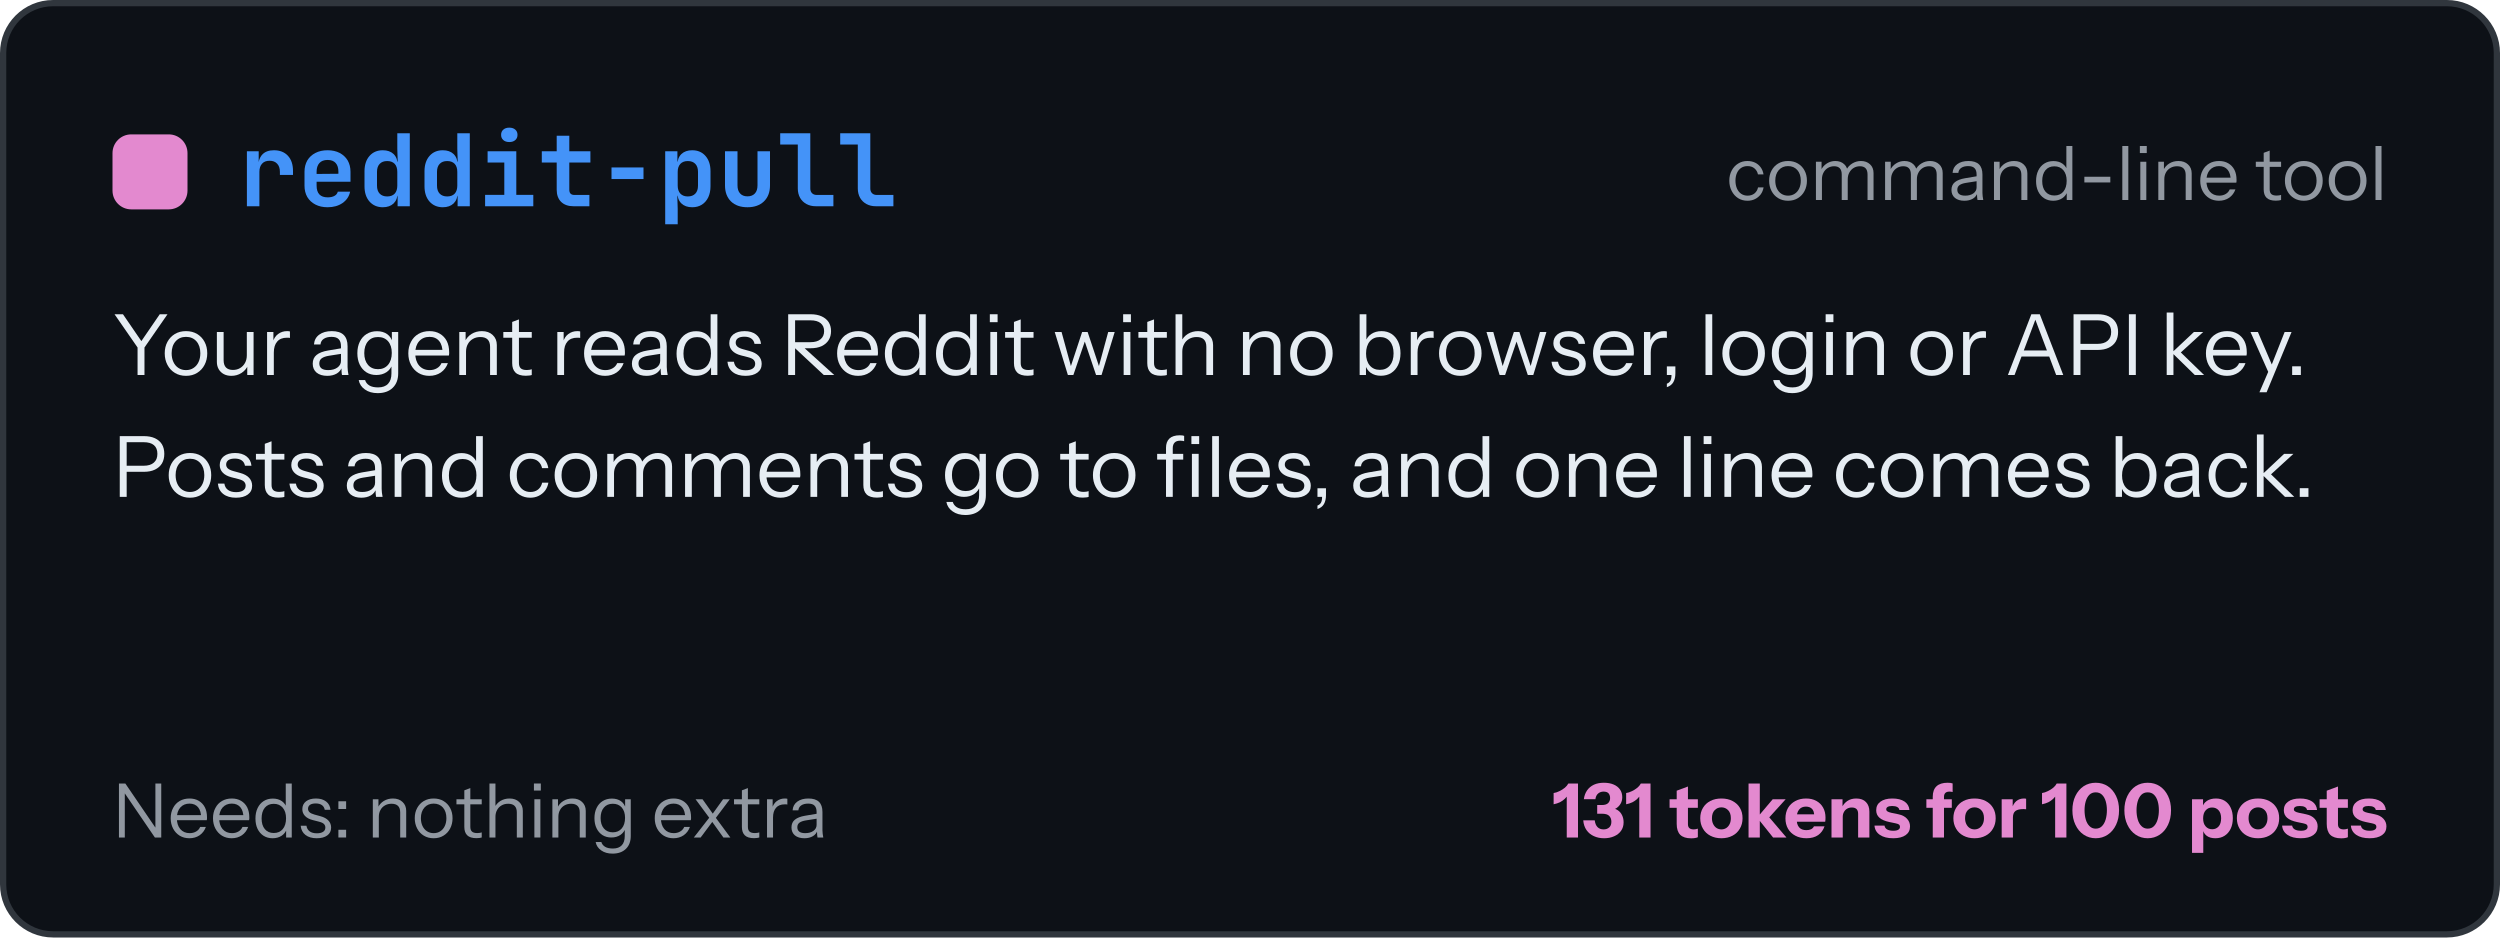
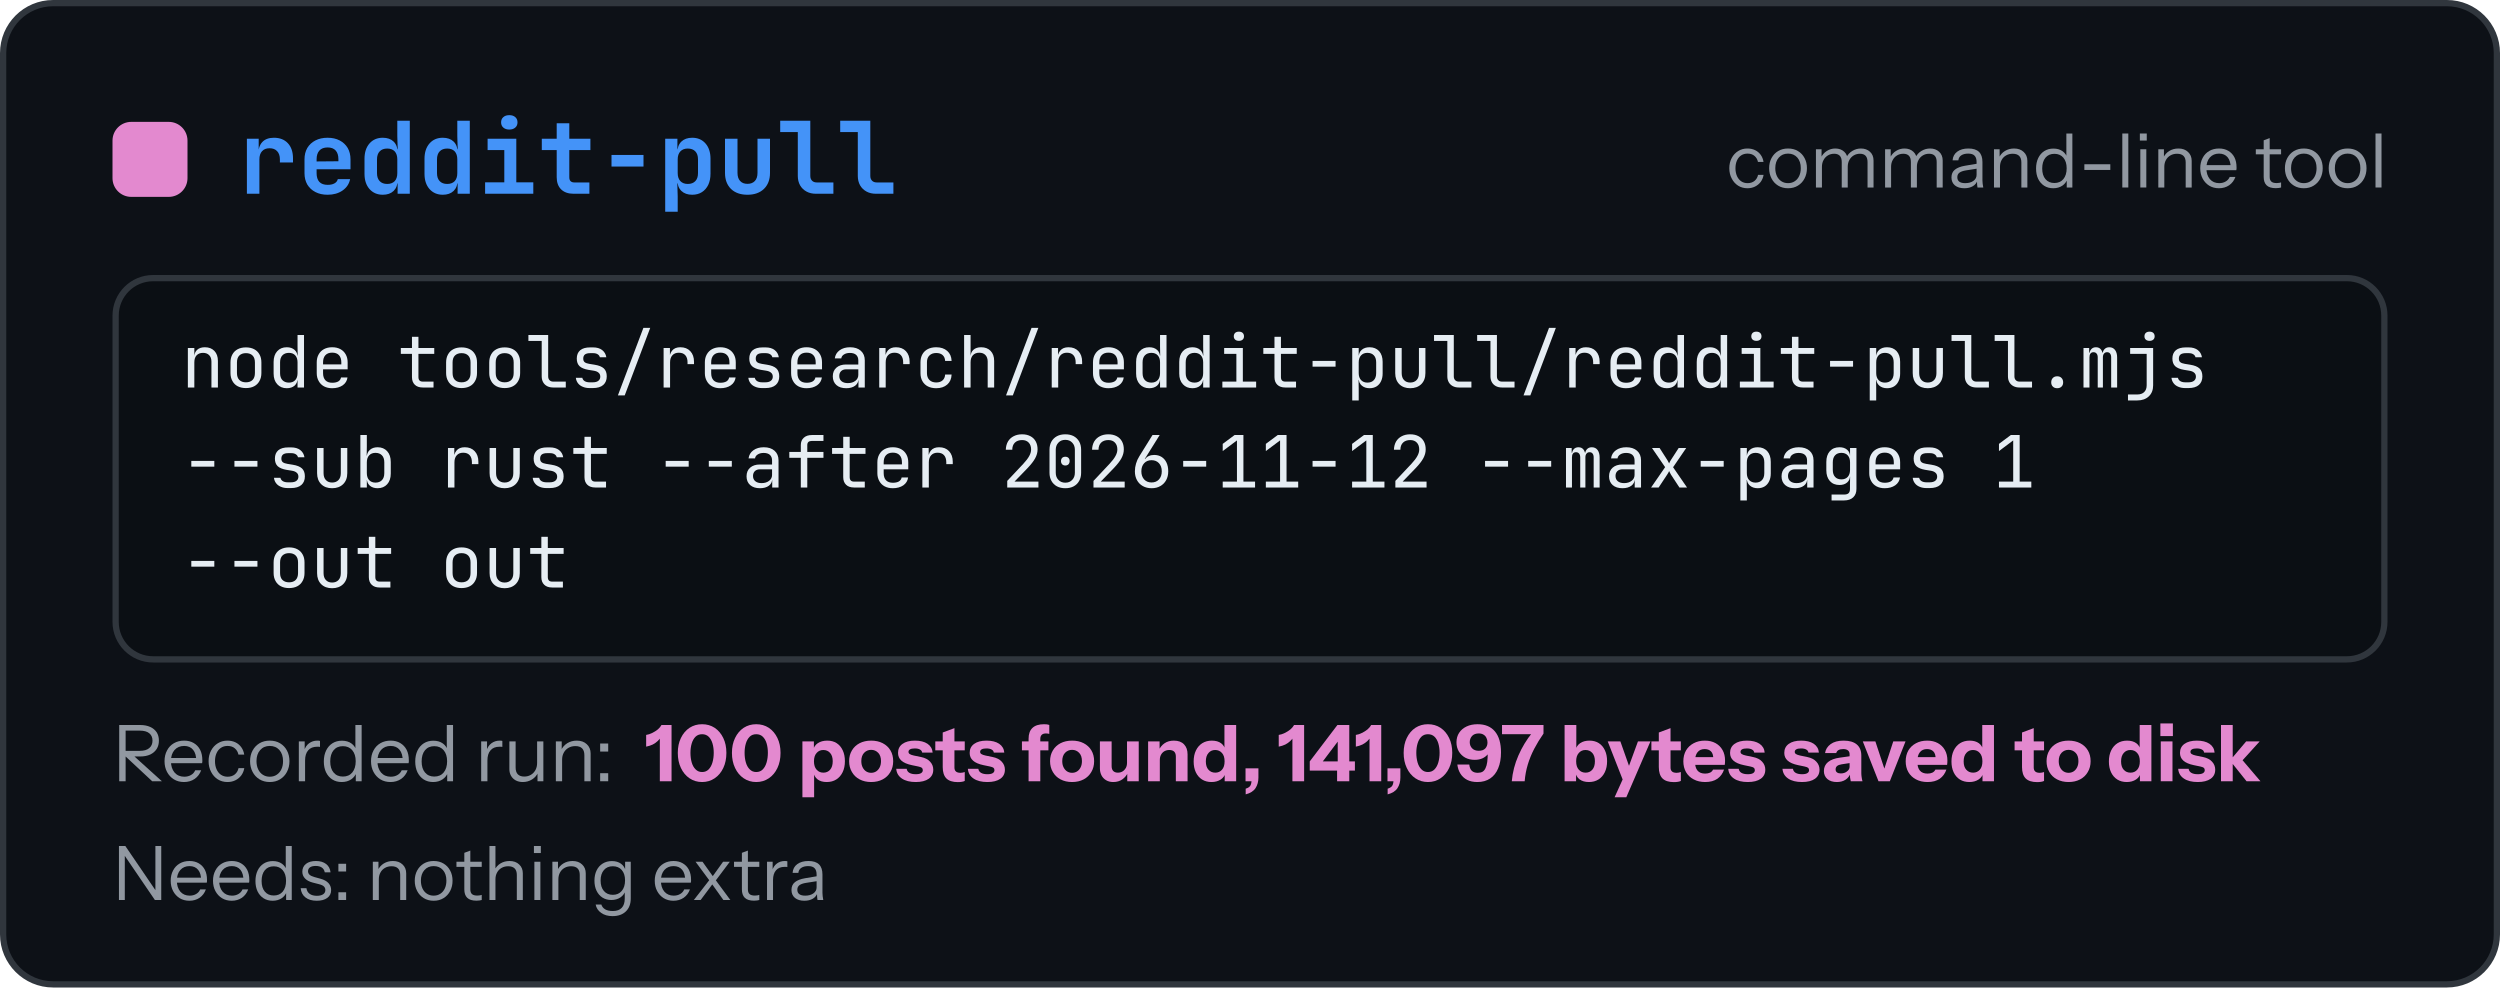
- <svg xmlns="http://www.w3.org/2000/svg" width="400" height="150" viewBox="0 0 400 150" role="img" aria-labelledby="t d">
+ <svg xmlns="http://www.w3.org/2000/svg" width="400" height="158" viewBox="0 0 400 158" role="img" aria-labelledby="t d">
  <style>

</style>
  <defs>
    <path id="mb0" d="M94 0V550H212V445H243L206 381Q206 470 246 515Q286 560 364 560Q453 560 504 505Q555 450 555 353V313H424V344Q424 397 396 426Q369 455 321 455Q272 455 246 426Q219 397 219 344V0Z" />
    <path id="mb1" d="M301 -10Q231 -10 179 17Q127 44 98 92Q70 141 70 206V344Q70 409 98 458Q127 506 179 533Q231 560 301 560Q370 560 422 533Q473 506 502 458Q530 409 530 344V245H191V206Q191 148 219 118Q247 89 302 89Q344 89 370 104Q396 118 403 146H526Q512 75 450 32Q389 -10 301 -10ZM409 315V345Q409 402 382 432Q355 463 301 463Q247 463 219 432Q191 401 191 344V323L418 325Z" />
    <path id="mb2" d="M253 -10Q171 -10 120 47Q70 104 70 200V349Q70 446 120 503Q170 560 253 560Q321 560 361 522Q401 483 401 416L373 445H402L398 576V730H523V0H401V105H373L401 134Q401 67 361 28Q321 -10 253 -10ZM297 98Q345 98 372 126Q398 155 398 206V344Q398 395 372 424Q345 452 297 452Q249 452 222 424Q195 396 195 344V206Q195 154 222 126Q249 98 297 98Z" />
    <path id="mb3" d="M76 0V114H268V437H101V550H388V114H558V0ZM318 642Q280 642 258 662Q236 681 236 714Q236 747 258 766Q280 786 318 786Q356 786 378 766Q400 747 400 714Q400 681 378 662Q356 642 318 642Z" />
    <path id="mb4" d="M360 0Q281 0 236 44Q192 88 192 165V437H43V550H192V705H318V550H529V437H318V165Q318 113 369 113H519V0Z" />
    <path id="mb5" d="M140 272V388H460V272Z" />
    <path id="mb6" d="M77 -180V550H199V445H227L199 416Q199 483 239 522Q279 560 347 560Q430 560 480 503Q530 446 530 350V201Q530 137 508 90Q485 42 444 16Q403 -10 347 -10Q279 -10 239 28Q199 67 199 134L227 105H198L202 -26V-180ZM303 98Q351 98 378 126Q405 154 405 206V344Q405 396 378 424Q351 452 303 452Q256 452 229 424Q202 395 202 344V206Q202 155 229 126Q256 98 303 98Z" />
    <path id="mb7" d="M300 -10Q195 -10 135 48Q75 107 75 208V550H200V209Q200 156 226 128Q252 99 300 99Q347 99 374 128Q400 156 400 209V550H525V208Q525 107 464 48Q403 -10 300 -10Z" />
    <path id="mb8" d="M384 0Q330 0 290 22Q249 44 226 84Q203 125 203 178V617H27V730H328V178Q328 148 346 130Q363 113 393 113H559V0Z" />
    <path id="ss9" d="M282 -10Q212 -10 158 24Q103 59 72 120Q40 180 40 257Q40 334 72 393Q103 452 158 486Q212 520 281 520Q338 520 384 498Q429 476 458 436Q488 395 496 341H422Q412 390 376 421Q340 452 283 452Q234 452 198 428Q162 404 142 360Q122 316 122 257Q122 198 142 153Q162 108 198 83Q235 58 284 58Q339 58 376 88Q413 119 423 168H497Q488 115 458 74Q427 34 382 12Q337 -10 282 -10Z" />
    <path id="ss10" d="M292 -10Q217 -10 160 25Q103 60 72 120Q40 181 40 257Q40 334 72 393Q104 452 160 486Q217 520 292 520Q368 520 424 486Q481 452 512 393Q544 334 544 257Q544 181 512 120Q481 60 424 25Q368 -10 292 -10ZM292 58Q344 58 382 84Q420 109 441 154Q462 199 462 258Q462 346 416 399Q369 452 292 452Q216 452 169 399Q122 346 122 258Q122 199 143 154Q164 109 202 84Q241 58 292 58Z" />
    <path id="ss11" d="M80 0V510H155V390H160V0ZM424 0V338Q424 396 398 423Q372 450 323 450Q277 450 240 428Q203 406 182 367Q160 328 160 276L147 397Q173 454 225 487Q277 520 338 520Q412 520 458 476Q504 433 504 359V0ZM768 0V338Q768 396 742 423Q716 450 667 450Q621 450 584 428Q547 406 526 367Q504 328 504 276L484 397Q510 454 564 487Q618 520 680 520Q754 520 801 476Q848 433 848 359V0Z" />
    <path id="ss12" d="M393 0Q389 17 388 39Q386 61 386 95H381V339Q381 397 354 424Q328 452 269 452Q211 452 176 428Q142 405 138 362H61Q66 436 123 478Q180 520 272 520Q367 520 413 475Q459 430 459 340V95Q459 73 462 50Q465 26 470 0ZM218 -10Q139 -10 92 28Q46 67 46 134Q46 201 92 238Q138 275 226 290L404 320V254L238 228Q182 219 153 198Q124 177 124 137Q124 98 150 78Q177 58 229 58Q296 58 338 88Q381 119 381 168L394 97Q378 46 332 18Q285 -10 218 -10Z" />
    <path id="ss13" d="M80 0V510H155V390H160V0ZM445 0V334Q445 392 416 421Q387 450 330 450Q280 450 242 428Q203 406 182 367Q160 328 160 276L147 397Q173 454 226 487Q280 520 348 520Q428 520 476 474Q525 429 525 355V0Z" />
    <path id="ss14" d="M451 0V119L461 116Q442 58 392 24Q341 -10 271 -10Q202 -10 150 23Q99 56 70 115Q42 174 42 253Q42 333 71 393Q100 453 152 486Q204 519 274 519Q346 519 395 484Q444 449 462 385L446 383V720H526V0ZM286 60Q363 60 406 112Q450 165 450 256Q450 345 406 397Q362 449 286 449Q210 449 167 397Q124 345 124 253Q124 163 167 112Q210 60 286 60Z" />
    <path id="ss15" d="M80 234V310H426V234Z" />
    <path id="ss16" d="M80 0V720H160V0Z" />
    <path id="ss17" d="M80 0V510H160V0ZM74 626V720H166V626Z" />
    <path id="ss18" d="M289 -10Q216 -10 160 24Q104 59 72 119Q40 179 40 257Q40 335 72 394Q103 454 160 487Q217 520 291 520Q362 520 414 489Q467 458 496 402Q524 346 524 270Q524 260 524 251Q523 242 521 231H100V298H472L446 261Q446 353 406 402Q365 452 291 452Q215 452 168 400Q122 347 122 258Q122 167 168 112Q215 58 293 58Q342 58 379 80Q416 101 433 141H509Q484 71 426 30Q367 -10 289 -10Z" />
    <path id="ss19" d="M284 -9Q199 -9 160 30Q122 68 122 141V629L202 659V142Q202 99 224 79Q246 59 296 59Q316 59 330 62Q345 64 354 68V0Q344 -4 326 -6Q307 -9 284 -9ZM17 442V510H354V442Z" />
-     <path id="ss20" d="M297 0V326L24 720H124L361 374H323L560 720H652L379 326V0Z" />
-     <path id="ss21" d="M246 -10Q196 -10 157 10Q118 31 96 68Q74 106 74 155V510H154V176Q154 118 182 89Q211 60 264 60Q312 60 349 82Q386 104 408 144Q429 183 429 234L442 113Q417 56 364 23Q311 -10 246 -10ZM434 0V120H429V510H509V0Z" />
-     <path id="ss22" d="M80 0V510H155V380H160V0ZM160 266 147 387Q165 452 211 486Q257 520 317 520Q342 520 351 516V439Q346 441 337 442Q328 442 315 442Q239 442 200 396Q160 351 160 266Z" />
-     <path id="ss23" d="M283 -215Q192 -215 132 -172Q71 -130 58 -60H134Q145 -100 184 -124Q222 -147 288 -147Q366 -147 406 -104Q446 -62 446 20V129L456 127Q439 69 388 34Q337 0 267 0Q200 0 149 32Q98 65 70 123Q42 181 42 258Q42 336 71 395Q100 454 152 486Q205 519 275 519Q347 519 396 484Q444 449 460 384L451 383V510H526V20Q526 -89 461 -152Q396 -215 283 -215ZM287 69Q362 69 406 121Q450 173 450 262Q450 349 406 400Q362 450 287 450Q211 450 168 399Q124 348 124 259Q124 172 168 120Q212 69 287 69Z" />
-     <path id="ss24" d="M253 -10Q159 -10 103 34Q47 77 39 157H116Q123 108 159 82Q195 56 255 56Q308 56 338 76Q368 96 368 133Q368 159 351 178Q334 198 283 211L201 232Q131 250 96 288Q61 325 61 377Q61 443 110 482Q159 520 243 520Q326 520 378 480Q430 440 437 369H360Q353 410 322 432Q291 454 240 454Q191 454 164 436Q137 417 137 383Q137 357 156 338Q176 319 222 306L302 284Q373 265 409 226Q445 187 445 132Q445 65 394 28Q343 -10 253 -10Z" />
-     <path id="ss25" d="M86 0V720H352Q429 720 483 695Q537 670 566 626Q594 581 594 520Q594 459 566 414Q537 368 483 342Q429 317 352 317H146V389H349Q429 389 470 424Q512 459 512 520Q512 580 471 614Q430 648 349 648H168V0ZM508 0 125 357H237L632 0Z" />
-     <path id="ss26" d="M184 0 28 510H109L229 73H209L353 510H418L563 73H543L662 510H739L583 0H518L374 427H395L249 0Z" />
-     <path id="ss27" d="M80 0V720H160V0ZM445 0V334Q445 392 416 421Q387 450 330 450Q280 450 242 428Q203 406 182 367Q160 328 160 276L147 397Q173 454 226 487Q280 520 348 520Q428 520 476 474Q525 429 525 355V0Z" />
-     <path id="ss28" d="M332 -9Q260 -9 211 26Q162 61 144 125L155 127V0H80V720H160V391L149 394Q168 453 218 486Q269 520 339 520Q407 520 458 487Q508 454 536 395Q564 336 564 257Q564 177 535 117Q506 57 454 24Q402 -9 332 -9ZM320 61Q396 61 439 114Q482 166 482 257Q482 347 439 398Q396 450 320 450Q244 450 200 398Q156 345 156 254Q156 165 200 113Q244 61 320 61Z" />
-     <path id="ss29" d="M77 -144V-103Q106 -92 119 -68Q132 -45 132 3L163 0H77V102H178V21Q178 -43 154 -85Q130 -127 77 -144Z" />
-     <path id="ss30" d="M36 0 314 720H386L115 0ZM608 0 337 720H414L692 0ZM174 291H550V219H174Z" />
-     <path id="ss31" d="M86 0V720H372Q449 720 503 695Q557 670 586 623Q614 576 614 510Q614 444 586 396Q557 349 503 323Q449 297 372 297H146V369H369Q449 369 490 406Q532 442 532 510Q532 578 491 613Q450 648 369 648H168V0Z" />
-     <path id="ss32" d="M86 0V720H168V0Z" />
-     <path id="ss33" d="M80 0V740H160V0ZM413 0 142 265 403 510H513L220 242L225 289L523 0Z" />
-     <path id="ss34" d="M124 -205 238 60 256 88 423 510H505L209 -205ZM247 -5 18 510H106L303 49Z" />
-     <path id="ss35" d="M76 0V103H179V0Z" />
-     <path id="ss36" d="M122 0V582Q122 652 162 691Q203 730 286 730Q306 730 318 728Q329 726 337 723V660Q330 662 318 664Q305 666 291 666Q245 666 224 643Q202 620 202 578V0ZM17 442V510H326V442Z" />
-     <path id="ss37" d="M86 0V720H171L584 114L572 112V720H650V0H565L152 606L164 608V0Z" />
-     <path id="ss38" d="M76 0V103H179V0ZM76 380V483H179V380Z" />
-     <path id="ss39" d="M426 0 257 237 55 510H148L304 291L519 0ZM262 287 422 510H512L304 233ZM296 232 123 0H32L257 289Z" />
-     <path id="sb40" d="M185 0V588L202 573Q187 542 159 516Q131 489 94 470Q56 452 10 443V593Q47 598 87 618Q127 637 160 664Q192 692 206 720H335V0Z" />
-     <path id="sb41" d="M298 -10Q222 -10 162 18Q101 45 64 98Q26 152 20 229H173Q181 167 211 138Q241 108 292 108Q336 108 366 134Q395 160 395 210Q395 258 366 288Q338 317 270 317H206V433H267Q326 433 352 459Q378 485 378 525Q378 563 358 588Q338 612 290 612Q249 612 219 587Q189 562 182 511H28Q37 579 71 628Q105 677 162 704Q219 730 295 730Q371 730 426 706Q480 683 510 640Q540 597 540 537Q540 487 517 449Q494 411 460 390Q425 369 390 369L389 390Q442 390 480 364Q518 339 538 296Q558 254 558 202Q558 137 524 89Q490 41 431 16Q372 -10 298 -10Z" />
-     <path id="sb42" d="M302 -11Q204 -11 156 36Q109 84 109 181V624L259 680V176Q259 142 278 125Q297 108 337 108Q352 108 365 111Q378 114 391 118V4Q378 -3 354 -7Q331 -11 302 -11ZM14 396V510H391V396Z" />
-     <path id="sb43" d="M302 -10Q218 -10 154 24Q91 57 56 118Q20 178 20 257Q20 336 56 395Q91 454 154 487Q218 520 302 520Q387 520 450 487Q514 454 549 395Q584 336 584 257Q584 178 548 118Q513 57 450 24Q386 -10 302 -10ZM302 108Q337 108 366 126Q394 144 411 178Q428 211 428 258Q428 327 392 364Q355 402 302 402Q249 402 212 364Q176 326 176 258Q176 211 193 178Q210 144 238 126Q267 108 302 108Z" />
-     <path id="sb44" d="M60 0V720H210V0ZM387 0 175 265 382 510H555L312 242L319 289L565 0Z" />
-     <path id="sb45" d="M300 -10Q215 -10 152 24Q89 57 54 117Q20 177 20 255Q20 334 54 394Q89 453 151 486Q213 520 295 520Q374 520 432 488Q490 456 522 399Q554 342 554 265Q554 249 553 236Q552 222 550 210H108V309H429L403 291Q403 353 374 382Q344 412 293 412Q234 412 202 372Q169 332 169 252Q169 174 202 136Q234 98 299 98Q335 98 361 110Q387 122 400 149H541Q516 75 456 32Q395 -10 300 -10Z" />
-     <path id="sb46" d="M60 0V510H207V390H210V0ZM415 0V316Q415 358 394 379Q372 400 331 400Q296 400 268 384Q241 368 226 340Q210 312 210 274L197 397Q222 453 270 486Q319 520 390 520Q475 520 520 472Q565 425 565 345V0Z" />
-     <path id="sb47" d="M266 -10Q154 -10 88 35Q22 80 16 159H150Q155 125 184 108Q214 90 266 90Q313 90 334 104Q356 117 356 142Q356 161 344 172Q331 182 298 189L216 206Q125 225 82 264Q39 302 39 363Q39 437 96 478Q153 520 255 520Q356 520 416 480Q476 439 482 367H348Q344 393 320 406Q296 420 252 420Q212 420 192 408Q173 397 173 376Q173 358 189 348Q205 337 242 329L334 310Q411 294 450 250Q490 207 490 148Q490 73 432 32Q373 -10 266 -10Z" />
-     <path id="sb48" d="M99 0V544Q99 636 149 683Q199 730 297 730Q318 730 334 728Q349 726 364 721V606Q357 609 347 610Q337 612 323 612Q285 612 267 594Q249 576 249 542V0ZM14 396V510H353V396Z" />
-     <path id="sb49" d="M60 0V510H207V390H210V0ZM210 266 197 387Q215 452 256 486Q297 520 358 520Q377 520 386 516V376Q381 378 372 378Q363 379 350 379Q278 379 244 354Q210 328 210 266Z" />
-     <path id="sb50" d="M341 -10Q251 -10 180 38Q110 85 70 170Q30 254 30 363Q30 472 70 554Q110 637 180 684Q251 730 341 730Q432 730 502 684Q572 637 612 554Q652 472 652 363Q652 253 612 169Q572 85 502 38Q431 -10 341 -10ZM341 118Q392 118 425 152Q458 186 474 242Q490 298 490 364Q490 430 474 484Q458 538 425 570Q392 602 341 602Q290 602 257 570Q224 537 208 483Q192 429 192 364Q192 297 208 241Q224 185 258 152Q291 118 341 118Z" />
-     <path id="sb51" d="M371 -10Q298 -10 254 24Q210 58 202 117L210 118V-205H60V510H207V397L198 399Q209 455 258 488Q307 520 379 520Q448 520 498 488Q549 455 576 396Q604 337 604 257Q604 176 575 116Q546 56 494 23Q442 -10 371 -10ZM329 110Q382 110 415 148Q448 186 448 256Q448 326 414 363Q381 400 327 400Q275 400 242 362Q208 325 208 255Q208 185 242 148Q275 110 329 110Z" />
+     <path id="mo20" d="M92 0V550H182V445H201L182 424Q182 489 221 524Q260 560 329 560Q412 560 461 509Q510 458 510 370V0H420V360Q420 419 388 450Q357 482 303 482Q247 482 214 448Q182 414 182 350V0Z" />
+     <path id="mo21" d="M300 -8Q234 -8 186 17Q138 42 112 90Q85 137 85 202V348Q85 414 112 461Q138 508 186 533Q234 558 300 558Q366 558 414 533Q462 508 488 461Q515 414 515 349V202Q515 137 488 90Q462 42 414 17Q366 -8 300 -8ZM300 72Q359 72 392 105Q425 138 425 202V348Q425 412 392 445Q359 478 300 478Q242 478 208 445Q175 412 175 348V202Q175 138 208 105Q242 72 300 72Z" />
+     <path id="mo22" d="M268 -10Q186 -10 136 45Q85 100 85 194V355Q85 450 135 505Q185 560 268 560Q336 560 377 523Q418 486 418 424L400 445H420L418 570V730H508V0H418V105H400L418 126Q418 63 377 26Q336 -10 268 -10ZM298 68Q354 68 386 103Q418 138 418 200V350Q418 412 386 447Q354 482 298 482Q241 482 208 448Q175 414 175 350V200Q175 136 208 102Q241 68 298 68Z" />
+     <path id="mo23" d="M300 -10Q235 -10 186 16Q138 42 112 90Q85 137 85 200V350Q85 414 112 461Q138 508 186 534Q235 560 300 560Q365 560 414 534Q462 508 488 461Q515 414 515 350V253H173V200Q173 135 206 100Q239 66 300 66Q352 66 384 84Q416 103 423 140H513Q504 71 446 30Q387 -10 300 -10ZM427 313V350Q427 415 394 450Q362 485 300 485Q239 485 206 450Q173 415 173 350V321H434Z" />
+     <path id="mo24" d="M360 0Q289 0 250 38Q210 76 210 145V468H55V550H210V705H300V550H520V468H300V145Q300 82 360 82H510V0Z" />
+     <path id="mo25" d="M375 0Q327 0 291 19Q255 38 235 73Q215 108 215 155V648H30V730H305V155Q305 121 324 102Q343 82 375 82H550V0Z" />
+     <path id="mo26" d="M283 -8Q227 -8 186 10Q144 27 120 59Q95 91 90 135H180Q186 106 212 89Q239 72 283 72H325Q378 72 404 94Q430 115 430 151Q430 186 406 206Q383 227 337 234L263 246Q182 260 142 296Q103 333 103 403Q103 477 150 518Q197 558 291 558H329Q408 558 456 521Q504 484 514 421H424Q418 447 394 462Q370 478 329 478H291Q240 478 216 459Q193 440 193 402Q193 368 213 352Q233 336 276 329L350 317Q439 303 480 265Q520 227 520 155Q520 79 472 36Q423 -8 325 -8Z" />
+     <path id="mo27" d="M75 -110 430 830H525L170 -110Z" />
+     <path id="mo28" d="M111 0V550H199V445H220L191 380Q191 469 230 514Q268 560 344 560Q431 560 482 506Q534 451 534 358V325H444V350Q444 415 412 450Q381 484 323 484Q266 484 234 449Q201 414 201 350V0Z" />
+     <path id="mo29" d="M252 -10Q165 -10 115 34Q65 79 65 155Q65 232 115 276Q165 320 250 320H420V375Q420 426 390 454Q359 481 303 481Q254 481 221 460Q188 440 183 405H93Q102 476 160 518Q218 560 305 560Q400 560 455 511Q510 462 510 378V0H422V105H407L422 120Q422 60 376 25Q329 -10 252 -10ZM274 61Q338 61 379 93Q420 125 420 175V253H252Q207 253 181 228Q155 203 155 160Q155 114 186 88Q218 61 274 61Z" />
+     <path id="mo30" d="M304 -10Q238 -10 188 15Q139 40 112 88Q85 135 85 200V350Q85 416 112 463Q139 510 188 535Q238 560 304 560Q399 560 457 509Q515 458 518 370H428Q425 423 392 452Q360 480 304 480Q245 480 210 446Q175 413 175 351V200Q175 138 210 104Q245 70 304 70Q360 70 392 99Q425 128 428 180H518Q515 92 457 41Q399 -10 304 -10Z" />
+     <path id="mo31" d="M92 0V730H182V550V445H201L182 424Q182 489 221 524Q260 560 329 560Q412 560 461 509Q510 458 510 370V0H420V360Q420 419 388 452Q357 484 303 484Q247 484 214 449Q182 414 182 350V0Z" />
+     <path id="mo32" d="M85 0V82H280V468H110V550H370V82H555V0ZM315 649Q282 649 263 666Q244 683 244 712Q244 742 263 760Q282 777 315 777Q348 777 367 760Q386 742 386 712Q386 683 367 666Q348 649 315 649Z" />
+     <path id="mo33" d="M140 290V370H460V290Z" />
+     <path id="mo34" d="M92 -180V550H182V445H200L182 424Q182 487 224 524Q265 560 333 560Q416 560 466 506Q515 451 515 356V195Q515 132 492 86Q470 40 430 15Q389 -10 333 -10Q266 -10 224 27Q182 64 182 126L200 105H180L182 -20V-180ZM303 68Q360 68 392 102Q425 136 425 200V350Q425 414 392 448Q360 482 303 482Q248 482 215 447Q182 412 182 350V200Q182 138 215 103Q248 68 303 68Z" />
+     <path id="mo35" d="M299 -10Q204 -10 147 46Q90 103 90 200V550H180V200Q180 138 212 104Q244 69 299 69Q355 69 388 104Q420 138 420 200V550H510V200Q510 103 452 46Q394 -10 299 -10Z" />
+     <path id="mo36" d="M300 -10Q262 -10 240 12Q217 34 217 71Q217 110 240 133Q262 156 300 156Q338 156 360 133Q383 110 383 71Q383 34 360 12Q338 -10 300 -10Z" />
+     <path id="mo37" d="M66 0V550H145V484H163L149 460Q149 506 174 533Q198 560 240 560Q286 560 311 526Q336 492 336 430L309 484H351L332 460Q332 506 358 533Q383 560 425 560Q477 560 506 521Q534 482 534 418V0H451V419Q451 453 436 472Q422 491 394 491Q367 491 352 472Q336 454 336 420V0H264V419Q264 454 248 472Q233 491 205 491Q177 491 163 472Q149 454 149 420V0Z" />
+     <path id="mo38" d="M85 -180V-97H214Q276 -97 310 -64Q345 -30 345 31V468H115V550H435V31Q435 -66 375 -123Q315 -180 214 -180ZM385 649Q352 649 333 666Q314 683 314 712Q314 742 333 760Q352 777 385 777Q418 777 437 760Q456 742 456 712Q456 683 437 666Q418 649 385 649Z" />
+     <path id="mo39" d="M332 -10Q264 -10 223 26Q182 63 182 126L200 105H182V0H92V730H182V570L180 445H200L182 424Q182 486 224 523Q265 560 332 560Q415 560 465 505Q515 450 515 355V194Q515 100 465 45Q415 -10 332 -10ZM302 68Q359 68 392 102Q425 136 425 200V350Q425 414 392 448Q359 482 302 482Q247 482 214 447Q182 412 182 350V200Q182 138 214 103Q247 68 302 68Z" />
+     <path id="mo40" d="M220 0V413H60V495H220V590Q220 655 261 692Q302 730 374 730H535V648H374Q343 648 326 634Q310 619 310 590V495H535V413H310V0Z" />
+     <path id="mo41" d="M92 0V92L315 329Q372 390 398 438Q424 485 424 529Q424 590 390 625Q357 660 299 660Q235 660 198 624Q162 588 162 525H72Q74 591 102 640Q131 688 182 714Q232 740 299 740Q365 740 414 714Q462 689 488 642Q514 595 514 530Q514 468 481 407Q448 346 373 268L193 82H526V0Z" />
+     <path id="mo42" d="M300 -10Q233 -10 184 16Q134 43 107 92Q80 140 80 205V525Q80 591 107 639Q134 687 184 714Q233 740 300 740Q368 740 417 714Q466 687 493 639Q520 591 520 525V205Q520 140 493 92Q466 43 416 16Q367 -10 300 -10ZM300 67Q360 67 396 106Q433 144 433 205V525Q433 586 396 624Q360 663 300 663Q240 663 204 624Q167 586 167 525V205Q167 144 204 106Q240 67 300 67ZM300 306Q273 306 256 323Q240 340 240 368Q240 395 256 412Q273 428 300 428Q327 428 344 412Q360 395 360 368Q360 340 344 323Q327 306 300 306Z" />
+     <path id="mo43" d="M301 -10Q231 -10 178 20Q126 49 97 102Q68 155 68 225Q68 280 84 333Q99 386 130 435L313 730H413L206 398L210 395Q229 423 262 438Q295 453 336 453Q396 453 440 425Q484 397 508 346Q532 295 532 225Q532 155 503 102Q474 49 422 20Q371 -10 301 -10ZM300 70Q364 70 403 112Q442 155 442 225Q442 295 403 338Q364 380 300 380Q236 380 197 338Q158 295 158 225Q158 155 197 112Q236 70 300 70Z" />
+     <path id="mo44" d="M90 0V82H288V655L90 507V607L255 730H378V82H540V0Z" />
+     <path id="mo45" d="M50 0 245 283 62 550H168L277 380Q284 369 290 356Q297 343 301 335Q304 343 310 356Q317 369 324 380L434 550H539L356 282L550 0H444L326 180Q319 191 312 206Q306 220 301 229Q297 220 290 206Q282 191 274 180L155 0Z" />
+     <path id="mo46" d="M161 -180V-98H336Q378 -98 398 -79Q417 -60 417 -20V50L419 150H401L418 165Q418 105 378 70Q338 35 271 35Q186 35 137 90Q88 146 88 240V356Q88 450 137 505Q186 560 271 560Q338 560 378 525Q418 490 418 430L401 445H418V550H507V-20Q507 -94 462 -137Q416 -180 335 -180ZM298 113Q354 113 386 148Q418 183 418 245V350Q418 412 386 447Q354 482 298 482Q241 482 210 448Q178 414 178 350V245Q178 181 210 147Q241 113 298 113Z" />
+     <path id="ss47" d="M86 0V720H352Q429 720 483 695Q537 670 566 626Q594 581 594 520Q594 459 566 414Q537 368 483 342Q429 317 352 317H146V389H349Q429 389 470 424Q512 459 512 520Q512 580 471 614Q430 648 349 648H168V0ZM508 0 125 357H237L632 0Z" />
+     <path id="ss48" d="M80 0V510H155V380H160V0ZM160 266 147 387Q165 452 211 486Q257 520 317 520Q342 520 351 516V439Q346 441 337 442Q328 442 315 442Q239 442 200 396Q160 351 160 266Z" />
+     <path id="ss49" d="M246 -10Q196 -10 157 10Q118 31 96 68Q74 106 74 155V510H154V176Q154 118 182 89Q211 60 264 60Q312 60 349 82Q386 104 408 144Q429 183 429 234L442 113Q417 56 364 23Q311 -10 246 -10ZM434 0V120H429V510H509V0Z" />
+     <path id="ss50" d="M76 0V103H179V0ZM76 380V483H179V380Z" />
+     <path id="sb51" d="M185 0V588L202 573Q187 542 159 516Q131 489 94 470Q56 452 10 443V593Q47 598 87 618Q127 637 160 664Q192 692 206 720H335V0Z" />
+     <path id="sb52" d="M341 -10Q251 -10 180 38Q110 85 70 170Q30 254 30 363Q30 472 70 554Q110 637 180 684Q251 730 341 730Q432 730 502 684Q572 637 612 554Q652 472 652 363Q652 253 612 169Q572 85 502 38Q431 -10 341 -10ZM341 118Q392 118 425 152Q458 186 474 242Q490 298 490 364Q490 430 474 484Q458 538 425 570Q392 602 341 602Q290 602 257 570Q224 537 208 483Q192 429 192 364Q192 297 208 241Q224 185 258 152Q291 118 341 118Z" />
+     <path id="sb53" d="M371 -10Q298 -10 254 24Q210 58 202 117L210 118V-205H60V510H207V397L198 399Q209 455 258 488Q307 520 379 520Q448 520 498 488Q549 455 576 396Q604 337 604 257Q604 176 575 116Q546 56 494 23Q442 -10 371 -10ZM329 110Q382 110 415 148Q448 186 448 256Q448 326 414 363Q381 400 327 400Q275 400 242 362Q208 325 208 255Q208 185 242 148Q275 110 329 110Z" />
+     <path id="sb54" d="M302 -10Q218 -10 154 24Q91 57 56 118Q20 178 20 257Q20 336 56 395Q91 454 154 487Q218 520 302 520Q387 520 450 487Q514 454 549 395Q584 336 584 257Q584 178 548 118Q513 57 450 24Q386 -10 302 -10ZM302 108Q337 108 366 126Q394 144 411 178Q428 211 428 258Q428 327 392 364Q355 402 302 402Q249 402 212 364Q176 326 176 258Q176 211 193 178Q210 144 238 126Q267 108 302 108Z" />
+     <path id="sb55" d="M266 -10Q154 -10 88 35Q22 80 16 159H150Q155 125 184 108Q214 90 266 90Q313 90 334 104Q356 117 356 142Q356 161 344 172Q331 182 298 189L216 206Q125 225 82 264Q39 302 39 363Q39 437 96 478Q153 520 255 520Q356 520 416 480Q476 439 482 367H348Q344 393 320 406Q296 420 252 420Q212 420 192 408Q173 397 173 376Q173 358 189 348Q205 337 242 329L334 310Q411 294 450 250Q490 207 490 148Q490 73 432 32Q373 -10 266 -10Z" />
+     <path id="sb56" d="M302 -11Q204 -11 156 36Q109 84 109 181V624L259 680V176Q259 142 278 125Q297 108 337 108Q352 108 365 111Q378 114 391 118V4Q378 -3 354 -7Q331 -11 302 -11ZM14 396V510H391V396Z" />
+     <path id="sb57" d="M99 0V544Q99 636 149 683Q199 730 297 730Q318 730 334 728Q349 726 364 721V606Q357 609 347 610Q337 612 323 612Q285 612 267 594Q249 576 249 542V0ZM14 396V510H353V396Z" />
+     <path id="sb58" d="M225 -10Q171 -10 132 14Q94 37 74 76Q54 116 54 165V510H204V194Q204 152 225 131Q246 110 284 110Q318 110 344 126Q370 142 386 170Q401 199 401 236L414 113Q389 58 341 24Q293 -10 225 -10ZM404 0V120H401V510H551V0Z" />
+     <path id="sb59" d="M60 0V510H207V390H210V0ZM415 0V316Q415 358 394 379Q372 400 331 400Q296 400 268 384Q241 368 226 340Q210 312 210 274L197 397Q222 453 270 486Q319 520 390 520Q475 520 520 472Q565 425 565 345V0Z" />
+     <path id="sb60" d="M421 0V113L431 111Q421 56 372 23Q322 -10 253 -10Q183 -10 132 22Q80 55 52 114Q24 173 24 253Q24 334 53 394Q82 454 134 487Q187 520 257 520Q330 520 376 486Q421 452 429 393L418 392V720H568V0ZM301 110Q354 110 387 148Q420 185 420 255Q420 325 386 362Q353 400 299 400Q247 400 214 362Q180 324 180 254Q180 184 214 147Q247 110 301 110Z" />
+     <path id="sb61" d="M62 -168V-95Q109 -81 123 -54Q137 -27 137 16L198 0H60V165H225V48Q225 -31 188 -88Q151 -145 62 -168Z" />
+     <path id="sb62" d="M374 0V190L382 210V621L443 588L151 201L80 254H602V136H24V254L378 720H530V0Z" />
+     <path id="sb63" d="M292 -10Q214 -10 160 18Q105 47 74 98Q43 148 35 214H188Q193 161 220 134Q247 108 297 108Q333 108 358 122Q382 137 396 168Q411 198 418 247Q424 296 424 366V431L465 430Q454 382 426 347Q398 312 356 293Q313 274 258 274Q189 274 136 302Q84 331 54 382Q24 432 24 498Q24 568 58 620Q92 672 153 701Q214 730 295 730Q439 730 516 638Q594 545 594 370Q594 252 558 166Q523 81 456 36Q388 -10 292 -10ZM309 390Q365 390 393 420Q421 450 421 496Q421 528 408 554Q396 581 371 596Q346 612 309 612Q254 612 224 580Q194 547 194 500Q194 453 224 422Q254 390 309 390Z" />
+     <path id="sb64" d="M149 0Q164 171 234 330Q303 488 410 621V602H24V720H555V610Q487 513 436 415Q385 317 354 214Q323 112 314 0Z" />
+     <path id="sb65" d="M371 -10Q298 -10 252 24Q207 58 199 117L207 118V0H60V720H210V397L201 399Q212 455 260 488Q307 520 379 520Q448 520 498 488Q549 455 576 396Q604 337 604 257Q604 176 575 116Q546 56 494 23Q442 -10 371 -10ZM329 110Q382 110 415 148Q448 186 448 256Q448 326 414 363Q381 400 327 400Q275 400 242 362Q208 325 208 255Q208 185 242 148Q275 110 329 110Z" />
+     <path id="sb66" d="M86 -205 227 107 253 150 385 510H545L236 -205ZM194 10 -2 510H160L321 54Z" />
+     <path id="sb67" d="M300 -10Q215 -10 152 24Q89 57 54 117Q20 177 20 255Q20 334 54 394Q89 453 151 486Q213 520 295 520Q374 520 432 488Q490 456 522 399Q554 342 554 265Q554 249 553 236Q552 222 550 210H108V309H429L403 291Q403 353 374 382Q344 412 293 412Q234 412 202 372Q169 332 169 252Q169 174 202 136Q234 98 299 98Q335 98 361 110Q387 122 400 149H541Q516 75 456 32Q395 -10 300 -10Z" />
+     <path id="sb68" d="M381 0Q375 22 372 47Q370 72 370 105H366V346Q366 377 346 394Q325 412 285 412Q247 412 224 399Q202 386 195 361H52Q62 430 123 475Q184 520 290 520Q400 520 458 471Q516 422 516 330V105Q516 80 520 54Q523 29 531 0ZM203 -10Q127 -10 82 28Q37 67 37 131Q37 202 90 246Q144 289 240 302L389 323V236L265 217Q225 211 206 195Q187 179 187 151Q187 126 205 113Q223 100 253 100Q300 100 333 126Q366 151 366 185L380 105Q358 48 313 19Q268 -10 203 -10Z" />
+     <path id="sb69" d="M199 0 -2 510H159L316 34H232L388 510H545L344 0Z" />
+     <path id="sb70" d="M60 0V510H210V0ZM55 578V740H215V578Z" />
+     <path id="sb71" d="M60 0V720H210V0ZM387 0 175 265 382 510H555L312 242L319 289L565 0Z" />
+     <path id="ss72" d="M86 0V720H171L584 114L572 112V720H650V0H565L152 606L164 608V0Z" />
+     <path id="ss73" d="M253 -10Q159 -10 103 34Q47 77 39 157H116Q123 108 159 82Q195 56 255 56Q308 56 338 76Q368 96 368 133Q368 159 351 178Q334 198 283 211L201 232Q131 250 96 288Q61 325 61 377Q61 443 110 482Q159 520 243 520Q326 520 378 480Q430 440 437 369H360Q353 410 322 432Q291 454 240 454Q191 454 164 436Q137 417 137 383Q137 357 156 338Q176 319 222 306L302 284Q373 265 409 226Q445 187 445 132Q445 65 394 28Q343 -10 253 -10Z" />
+     <path id="ss74" d="M80 0V720H160V0ZM445 0V334Q445 392 416 421Q387 450 330 450Q280 450 242 428Q203 406 182 367Q160 328 160 276L147 397Q173 454 226 487Q280 520 348 520Q428 520 476 474Q525 429 525 355V0Z" />
+     <path id="ss75" d="M283 -215Q192 -215 132 -172Q71 -130 58 -60H134Q145 -100 184 -124Q222 -147 288 -147Q366 -147 406 -104Q446 -62 446 20V129L456 127Q439 69 388 34Q337 0 267 0Q200 0 149 32Q98 65 70 123Q42 181 42 258Q42 336 71 395Q100 454 152 486Q205 519 275 519Q347 519 396 484Q444 449 460 384L451 383V510H526V20Q526 -89 461 -152Q396 -215 283 -215ZM287 69Q362 69 406 121Q450 173 450 262Q450 349 406 400Q362 450 287 450Q211 450 168 399Q124 348 124 259Q124 172 168 120Q212 69 287 69Z" />
+     <path id="ss76" d="M426 0 257 237 55 510H148L304 291L519 0ZM262 287 422 510H512L304 233ZM296 232 123 0H32L257 289Z" />
  </defs>
-   <rect x=".5" y=".5" width="399" height="149" rx="8" fill="#0d1117" stroke="#30363d" />
-   <rect x="18" y="21.5" width="12" height="12" rx="3" fill="#e389cf" />
+   <rect x=".5" y=".5" width="399" height="157" rx="8" fill="#0d1117" stroke="#30363d" />
+   <rect x="18" y="19.5" width="12" height="12" rx="3" fill="#e389cf" />
  <g fill="#4493f8">
-     <g transform="translate(38 33) scale(0.016 -0.016)">
+     <g transform="translate(38 31) scale(0.016 -0.016)">
      <use href="#mb0" x="0" />
      <use href="#mb1" x="600" />
      <use href="#mb2" x="1200" />
      <use href="#mb2" x="1800" />
      <use href="#mb3" x="2400" />
      <use href="#mb4" x="3000" />
      <use href="#mb5" x="3600" />
      <use href="#mb6" x="4200" />
      <use href="#mb7" x="4800" />
      <use href="#mb8" x="5400" />
      <use href="#mb8" x="6000" />
    </g>
  </g>
  <g fill="#9198a1">
-     <g transform="translate(276.21 32) scale(0.012 -0.012)">
+     <g transform="translate(276.21 30) scale(0.012 -0.012)">
      <use href="#ss9" x="0" />
      <use href="#ss10" x="531" />
      <use href="#ss11" x="1115" />
      <use href="#ss11" x="2037" />
      <use href="#ss12" x="2956" />
      <use href="#ss13" x="3489" />
      <use href="#ss14" x="4088" />
      <use href="#ss15" x="4694" />
      <use href="#ss16" x="5200" />
      <use href="#ss17" x="5440" />
      <use href="#ss13" x="5680" />
      <use href="#ss18" x="6279" />
      <use href="#ss19" x="7043" />
      <use href="#ss10" x="7408" />
      <use href="#ss10" x="7992" />
      <use href="#ss16" x="8576" />
    </g>
  </g>
+   <rect x="18.5" y="44.5" width="363" height="61" rx="6" fill="#0b0f14" stroke="#30363d" />
  <g fill="#e6edf3">
-     <g transform="translate(18 60) scale(0.0135 -0.0135)">
-       <use href="#ss20" x="0" />
-       <use href="#ss10" x="579" />
-       <use href="#ss21" x="1163" />
-       <use href="#ss22" x="1752" />
-       <use href="#ss12" x="2327" />
-       <use href="#ss23" x="2860" />
-       <use href="#ss18" x="3466" />
-       <use href="#ss13" x="4030" />
-       <use href="#ss19" x="4615" />
-       <use href="#ss22" x="5192" />
-       <use href="#ss18" x="5549" />
-       <use href="#ss12" x="6110" />
-       <use href="#ss14" x="6643" />
-       <use href="#ss24" x="7249" />
-       <use href="#ss25" x="7922" />
-       <use href="#ss18" x="8548" />
-       <use href="#ss14" x="9112" />
-       <use href="#ss14" x="9718" />
-       <use href="#ss17" x="10324" />
-       <use href="#ss19" x="10562" />
-       <use href="#ss26" x="11139" />
-       <use href="#ss17" x="11904" />
-       <use href="#ss19" x="12142" />
-       <use href="#ss27" x="12519" />
-       <use href="#ss13" x="13318" />
-       <use href="#ss10" x="13917" />
-       <use href="#ss28" x="14701" />
-       <use href="#ss22" x="15307" />
-       <use href="#ss10" x="15682" />
-       <use href="#ss26" x="16256" />
-       <use href="#ss24" x="17016" />
-       <use href="#ss18" x="17507" />
-       <use href="#ss22" x="18071" />
-       <use href="#ss29" x="18345" />
-       <use href="#ss16" x="18800" />
-       <use href="#ss10" x="19040" />
-       <use href="#ss23" x="19624" />
-       <use href="#ss17" x="20230" />
-       <use href="#ss13" x="20470" />
-       <use href="#ss10" x="21269" />
-       <use href="#ss22" x="21853" />
-       <use href="#ss30" x="22428" />
-       <use href="#ss31" x="23156" />
-       <use href="#ss32" x="23812" />
-       <use href="#ss33" x="24266" />
-       <use href="#ss18" x="24771" />
-       <use href="#ss34" x="25321" />
-       <use href="#ss35" x="25757" />
+     <g transform="translate(29 62) scale(0.0115 -0.0115)">
+       <use href="#mo20" x="0" />
+       <use href="#mo21" x="600" />
+       <use href="#mo22" x="1200" />
+       <use href="#mo23" x="1800" />
+       <use href="#mo24" x="3000" />
+       <use href="#mo21" x="3600" />
+       <use href="#mo21" x="4200" />
+       <use href="#mo25" x="4800" />
+       <use href="#mo26" x="5400" />
+       <use href="#mo27" x="6000" />
+       <use href="#mo28" x="6600" />
+       <use href="#mo23" x="7200" />
+       <use href="#mo26" x="7800" />
+       <use href="#mo23" x="8400" />
+       <use href="#mo29" x="9000" />
+       <use href="#mo28" x="9600" />
+       <use href="#mo30" x="10200" />
+       <use href="#mo31" x="10800" />
+       <use href="#mo27" x="11400" />
+       <use href="#mo28" x="12000" />
+       <use href="#mo23" x="12600" />
+       <use href="#mo22" x="13200" />
+       <use href="#mo22" x="13800" />
+       <use href="#mo32" x="14400" />
+       <use href="#mo24" x="15000" />
+       <use href="#mo33" x="15600" />
+       <use href="#mo34" x="16200" />
+       <use href="#mo35" x="16800" />
+       <use href="#mo25" x="17400" />
+       <use href="#mo25" x="18000" />
+       <use href="#mo27" x="18600" />
+       <use href="#mo28" x="19200" />
+       <use href="#mo23" x="19800" />
+       <use href="#mo22" x="20400" />
+       <use href="#mo22" x="21000" />
+       <use href="#mo32" x="21600" />
+       <use href="#mo24" x="22200" />
+       <use href="#mo33" x="22800" />
+       <use href="#mo34" x="23400" />
+       <use href="#mo35" x="24000" />
+       <use href="#mo25" x="24600" />
+       <use href="#mo25" x="25200" />
+       <use href="#mo36" x="25800" />
+       <use href="#mo37" x="26400" />
+       <use href="#mo38" x="27000" />
+       <use href="#mo26" x="27600" />
    </g>
  </g>
  <g fill="#e6edf3">
-     <g transform="translate(18 79.5) scale(0.0135 -0.0135)">
-       <use href="#ss31" x="0" />
-       <use href="#ss10" x="626" />
-       <use href="#ss24" x="1210" />
-       <use href="#ss19" x="1683" />
-       <use href="#ss24" x="2058" />
-       <use href="#ss12" x="2731" />
-       <use href="#ss13" x="3264" />
-       <use href="#ss14" x="3863" />
-       <use href="#ss9" x="4669" />
-       <use href="#ss10" x="5200" />
-       <use href="#ss11" x="5784" />
-       <use href="#ss11" x="6706" />
-       <use href="#ss18" x="7628" />
-       <use href="#ss13" x="8192" />
-       <use href="#ss19" x="8777" />
-       <use href="#ss24" x="9152" />
-       <use href="#ss23" x="9825" />
-       <use href="#ss10" x="10431" />
-       <use href="#ss19" x="11215" />
-       <use href="#ss10" x="11580" />
-       <use href="#ss36" x="12364" />
-       <use href="#ss17" x="12713" />
-       <use href="#ss16" x="12953" />
-       <use href="#ss18" x="13193" />
-       <use href="#ss24" x="13757" />
-       <use href="#ss29" x="14204" />
-       <use href="#ss12" x="14659" />
-       <use href="#ss13" x="15192" />
-       <use href="#ss14" x="15791" />
-       <use href="#ss10" x="16597" />
-       <use href="#ss13" x="17181" />
-       <use href="#ss18" x="17780" />
-       <use href="#ss16" x="18544" />
-       <use href="#ss17" x="18784" />
-       <use href="#ss13" x="19024" />
-       <use href="#ss18" x="19623" />
-       <use href="#ss9" x="20387" />
-       <use href="#ss10" x="20918" />
-       <use href="#ss11" x="21502" />
-       <use href="#ss18" x="22424" />
-       <use href="#ss24" x="22988" />
-       <use href="#ss28" x="23661" />
-       <use href="#ss12" x="24269" />
-       <use href="#ss9" x="24802" />
-       <use href="#ss33" x="25335" />
-       <use href="#ss35" x="25847" />
+     <g transform="translate(29 78) scale(0.0115 -0.0115)">
+       <use href="#mo33" x="0" />
+       <use href="#mo33" x="600" />
+       <use href="#mo26" x="1200" />
+       <use href="#mo35" x="1800" />
+       <use href="#mo39" x="2400" />
+       <use href="#mo28" x="3600" />
+       <use href="#mo35" x="4200" />
+       <use href="#mo26" x="4800" />
+       <use href="#mo24" x="5400" />
+       <use href="#mo33" x="6600" />
+       <use href="#mo33" x="7200" />
+       <use href="#mo29" x="7800" />
+       <use href="#mo40" x="8400" />
+       <use href="#mo24" x="9000" />
+       <use href="#mo23" x="9600" />
+       <use href="#mo28" x="10200" />
+       <use href="#mo41" x="11400" />
+       <use href="#mo42" x="12000" />
+       <use href="#mo41" x="12600" />
+       <use href="#mo43" x="13200" />
+       <use href="#mo33" x="13800" />
+       <use href="#mo44" x="14400" />
+       <use href="#mo44" x="15000" />
+       <use href="#mo33" x="15600" />
+       <use href="#mo44" x="16200" />
+       <use href="#mo41" x="16800" />
+       <use href="#mo33" x="18000" />
+       <use href="#mo33" x="18600" />
+       <use href="#mo37" x="19200" />
+       <use href="#mo29" x="19800" />
+       <use href="#mo45" x="20400" />
+       <use href="#mo33" x="21000" />
+       <use href="#mo34" x="21600" />
+       <use href="#mo29" x="22200" />
+       <use href="#mo46" x="22800" />
+       <use href="#mo23" x="23400" />
+       <use href="#mo26" x="24000" />
+       <use href="#mo44" x="25200" />
+     </g>
+   </g>
+   <g fill="#e6edf3">
+     <g transform="translate(29 94) scale(0.0115 -0.0115)">
+       <use href="#mo33" x="0" />
+       <use href="#mo33" x="600" />
+       <use href="#mo21" x="1200" />
+       <use href="#mo35" x="1800" />
+       <use href="#mo24" x="2400" />
+       <use href="#mo21" x="3600" />
+       <use href="#mo35" x="4200" />
+       <use href="#mo24" x="4800" />
    </g>
  </g>
  <g fill="#9198a1">
-     <g transform="translate(18 134) scale(0.012 -0.012)">
-       <use href="#ss37" x="0" />
+     <g transform="translate(18 125) scale(0.0125 -0.0125)">
+       <use href="#ss47" x="0" />
+       <use href="#ss18" x="626" />
+       <use href="#ss9" x="1190" />
+       <use href="#ss10" x="1721" />
+       <use href="#ss48" x="2305" />
+       <use href="#ss14" x="2663" />
+       <use href="#ss18" x="3269" />
+       <use href="#ss14" x="3833" />
+       <use href="#ss48" x="4639" />
+       <use href="#ss49" x="5006" />
+       <use href="#ss13" x="5595" />
+       <use href="#ss50" x="6166" />
+     </g>
+   </g>
+   <g fill="#e389cf">
+     <g transform="translate(103.26 125) scale(0.0125 -0.0125)">
+       <use href="#sb51" x="0" />
+       <use href="#sb52" x="385" />
+       <use href="#sb52" x="1078" />
+       <use href="#sb53" x="1950" />
+       <use href="#sb54" x="2588" />
+       <use href="#sb55" x="3195" />
+       <use href="#sb56" x="3697" />
+       <use href="#sb55" x="4112" />
+       <use href="#sb57" x="4806" />
+       <use href="#sb54" x="5160" />
+       <use href="#sb58" x="5764" />
+       <use href="#sb59" x="6375" />
+       <use href="#sb60" x="6994" />
+       <use href="#sb61" x="7622" />
+       <use href="#sb51" x="8097" />
+       <use href="#sb62" x="8480" />
+       <use href="#sb51" x="9084" />
+       <use href="#sb61" x="9439" />
+       <use href="#sb52" x="9676" />
+       <use href="#sb63" x="10358" />
+       <use href="#sb64" x="10941" />
+       <use href="#sb65" x="11706" />
+       <use href="#sb66" x="12320" />
+       <use href="#sb56" x="12863" />
+       <use href="#sb67" x="13266" />
+       <use href="#sb55" x="13845" />
+       <use href="#sb55" x="14539" />
+       <use href="#sb68" x="15048" />
+       <use href="#sb69" x="15585" />
+       <use href="#sb67" x="16112" />
+       <use href="#sb60" x="16694" />
+       <use href="#sb56" x="17512" />
+       <use href="#sb54" x="17915" />
+       <use href="#sb60" x="18709" />
+       <use href="#sb70" x="19337" />
+       <use href="#sb55" x="19604" />
+       <use href="#sb71" x="20108" />
+     </g>
+   </g>
+   <g fill="#9198a1">
+     <g transform="translate(18 144) scale(0.012 -0.012)">
+       <use href="#ss72" x="0" />
      <use href="#ss18" x="736" />
      <use href="#ss18" x="1300" />
      <use href="#ss14" x="1864" />
-       <use href="#ss24" x="2470" />
-       <use href="#ss38" x="2936" />
+       <use href="#ss73" x="2470" />
+       <use href="#ss50" x="2936" />
      <use href="#ss13" x="3391" />
      <use href="#ss10" x="3990" />
      <use href="#ss19" x="4569" />
-       <use href="#ss27" x="4946" />
+       <use href="#ss74" x="4946" />
      <use href="#ss17" x="5545" />
      <use href="#ss13" x="5785" />
-       <use href="#ss23" x="6384" />
+       <use href="#ss75" x="6384" />
      <use href="#ss18" x="7190" />
-       <use href="#ss39" x="7719" />
+       <use href="#ss76" x="7719" />
      <use href="#ss19" x="8270" />
-       <use href="#ss22" x="8647" />
+       <use href="#ss48" x="8647" />
      <use href="#ss12" x="9007" />
    </g>
  </g>
-   <g fill="#e389cf">
-     <g transform="translate(248.46 134) scale(0.012 -0.012)">
-       <use href="#sb40" x="0" />
-       <use href="#sb41" x="385" />
-       <use href="#sb40" x="967" />
-       <use href="#sb42" x="1542" />
-       <use href="#sb43" x="1945" />
-       <use href="#sb44" x="2549" />
-       <use href="#sb45" x="3081" />
-       <use href="#sb46" x="3655" />
-       <use href="#sb47" x="4272" />
-       <use href="#sb48" x="4966" />
-       <use href="#sb43" x="5320" />
-       <use href="#sb49" x="5924" />
-       <use href="#sb40" x="6512" />
-       <use href="#sb50" x="6897" />
-       <use href="#sb50" x="7590" />
-       <use href="#sb51" x="8462" />
-       <use href="#sb43" x="9100" />
-       <use href="#sb47" x="9707" />
-       <use href="#sb42" x="10209" />
-       <use href="#sb47" x="10624" />
-     </g>
-   </g>
</svg>
